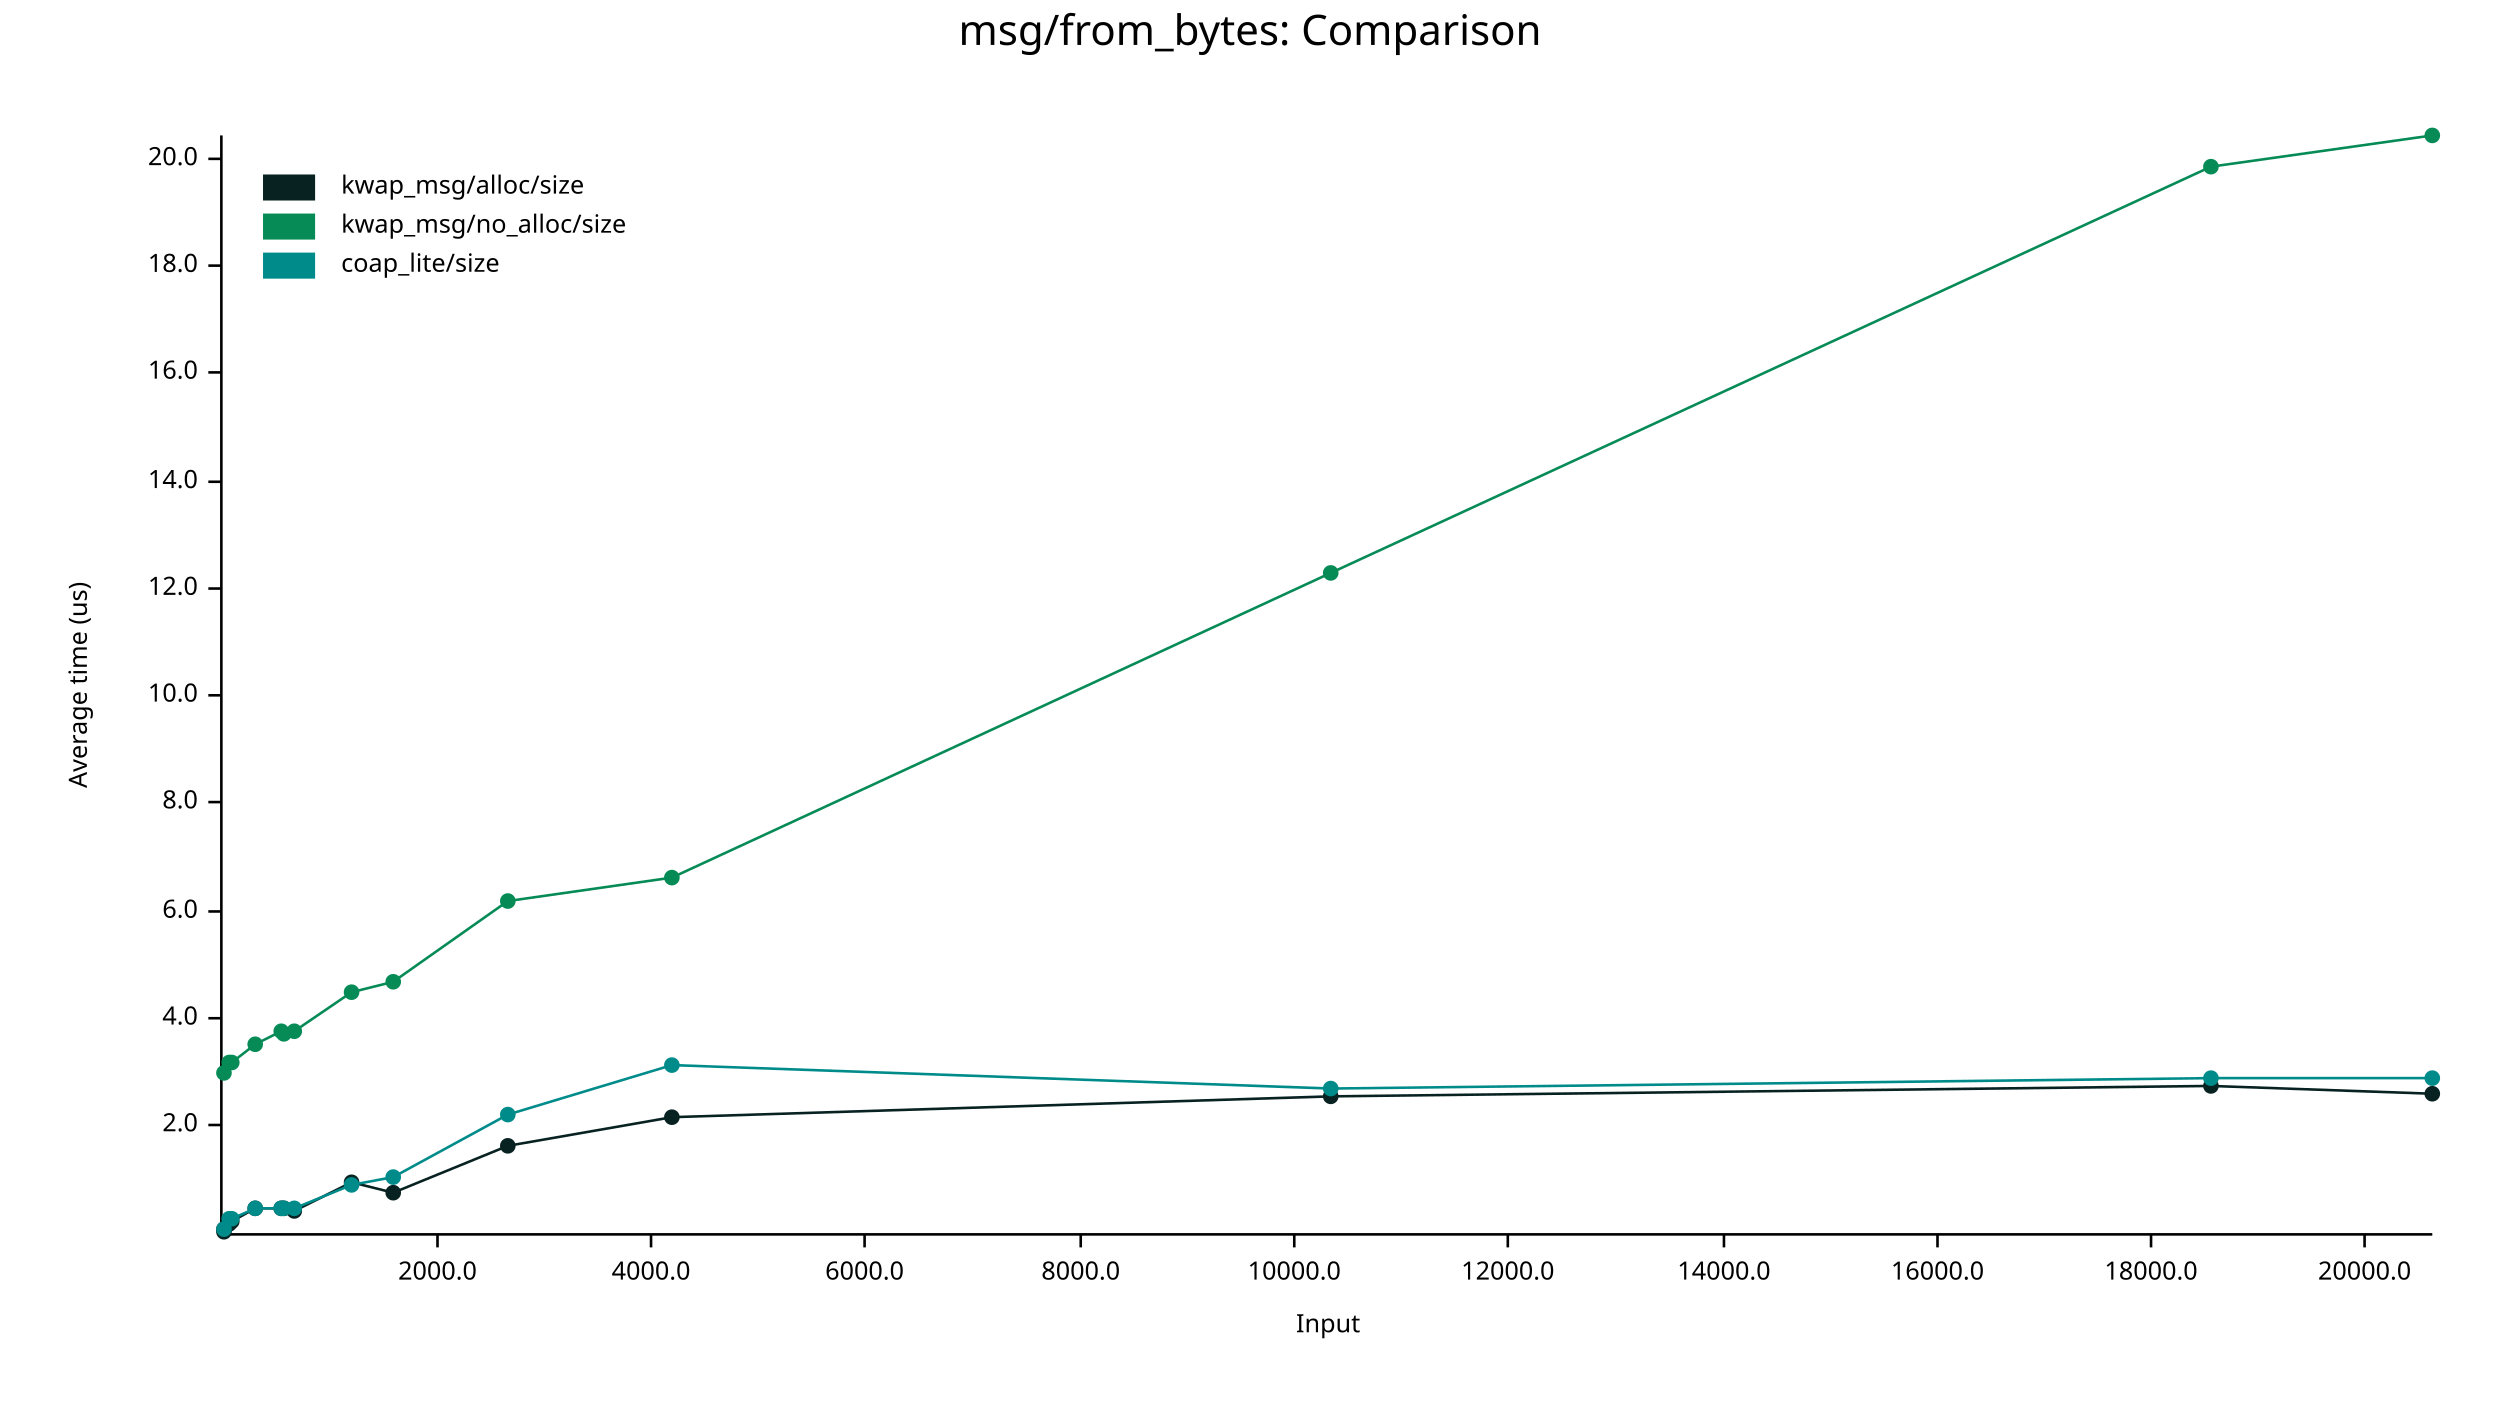
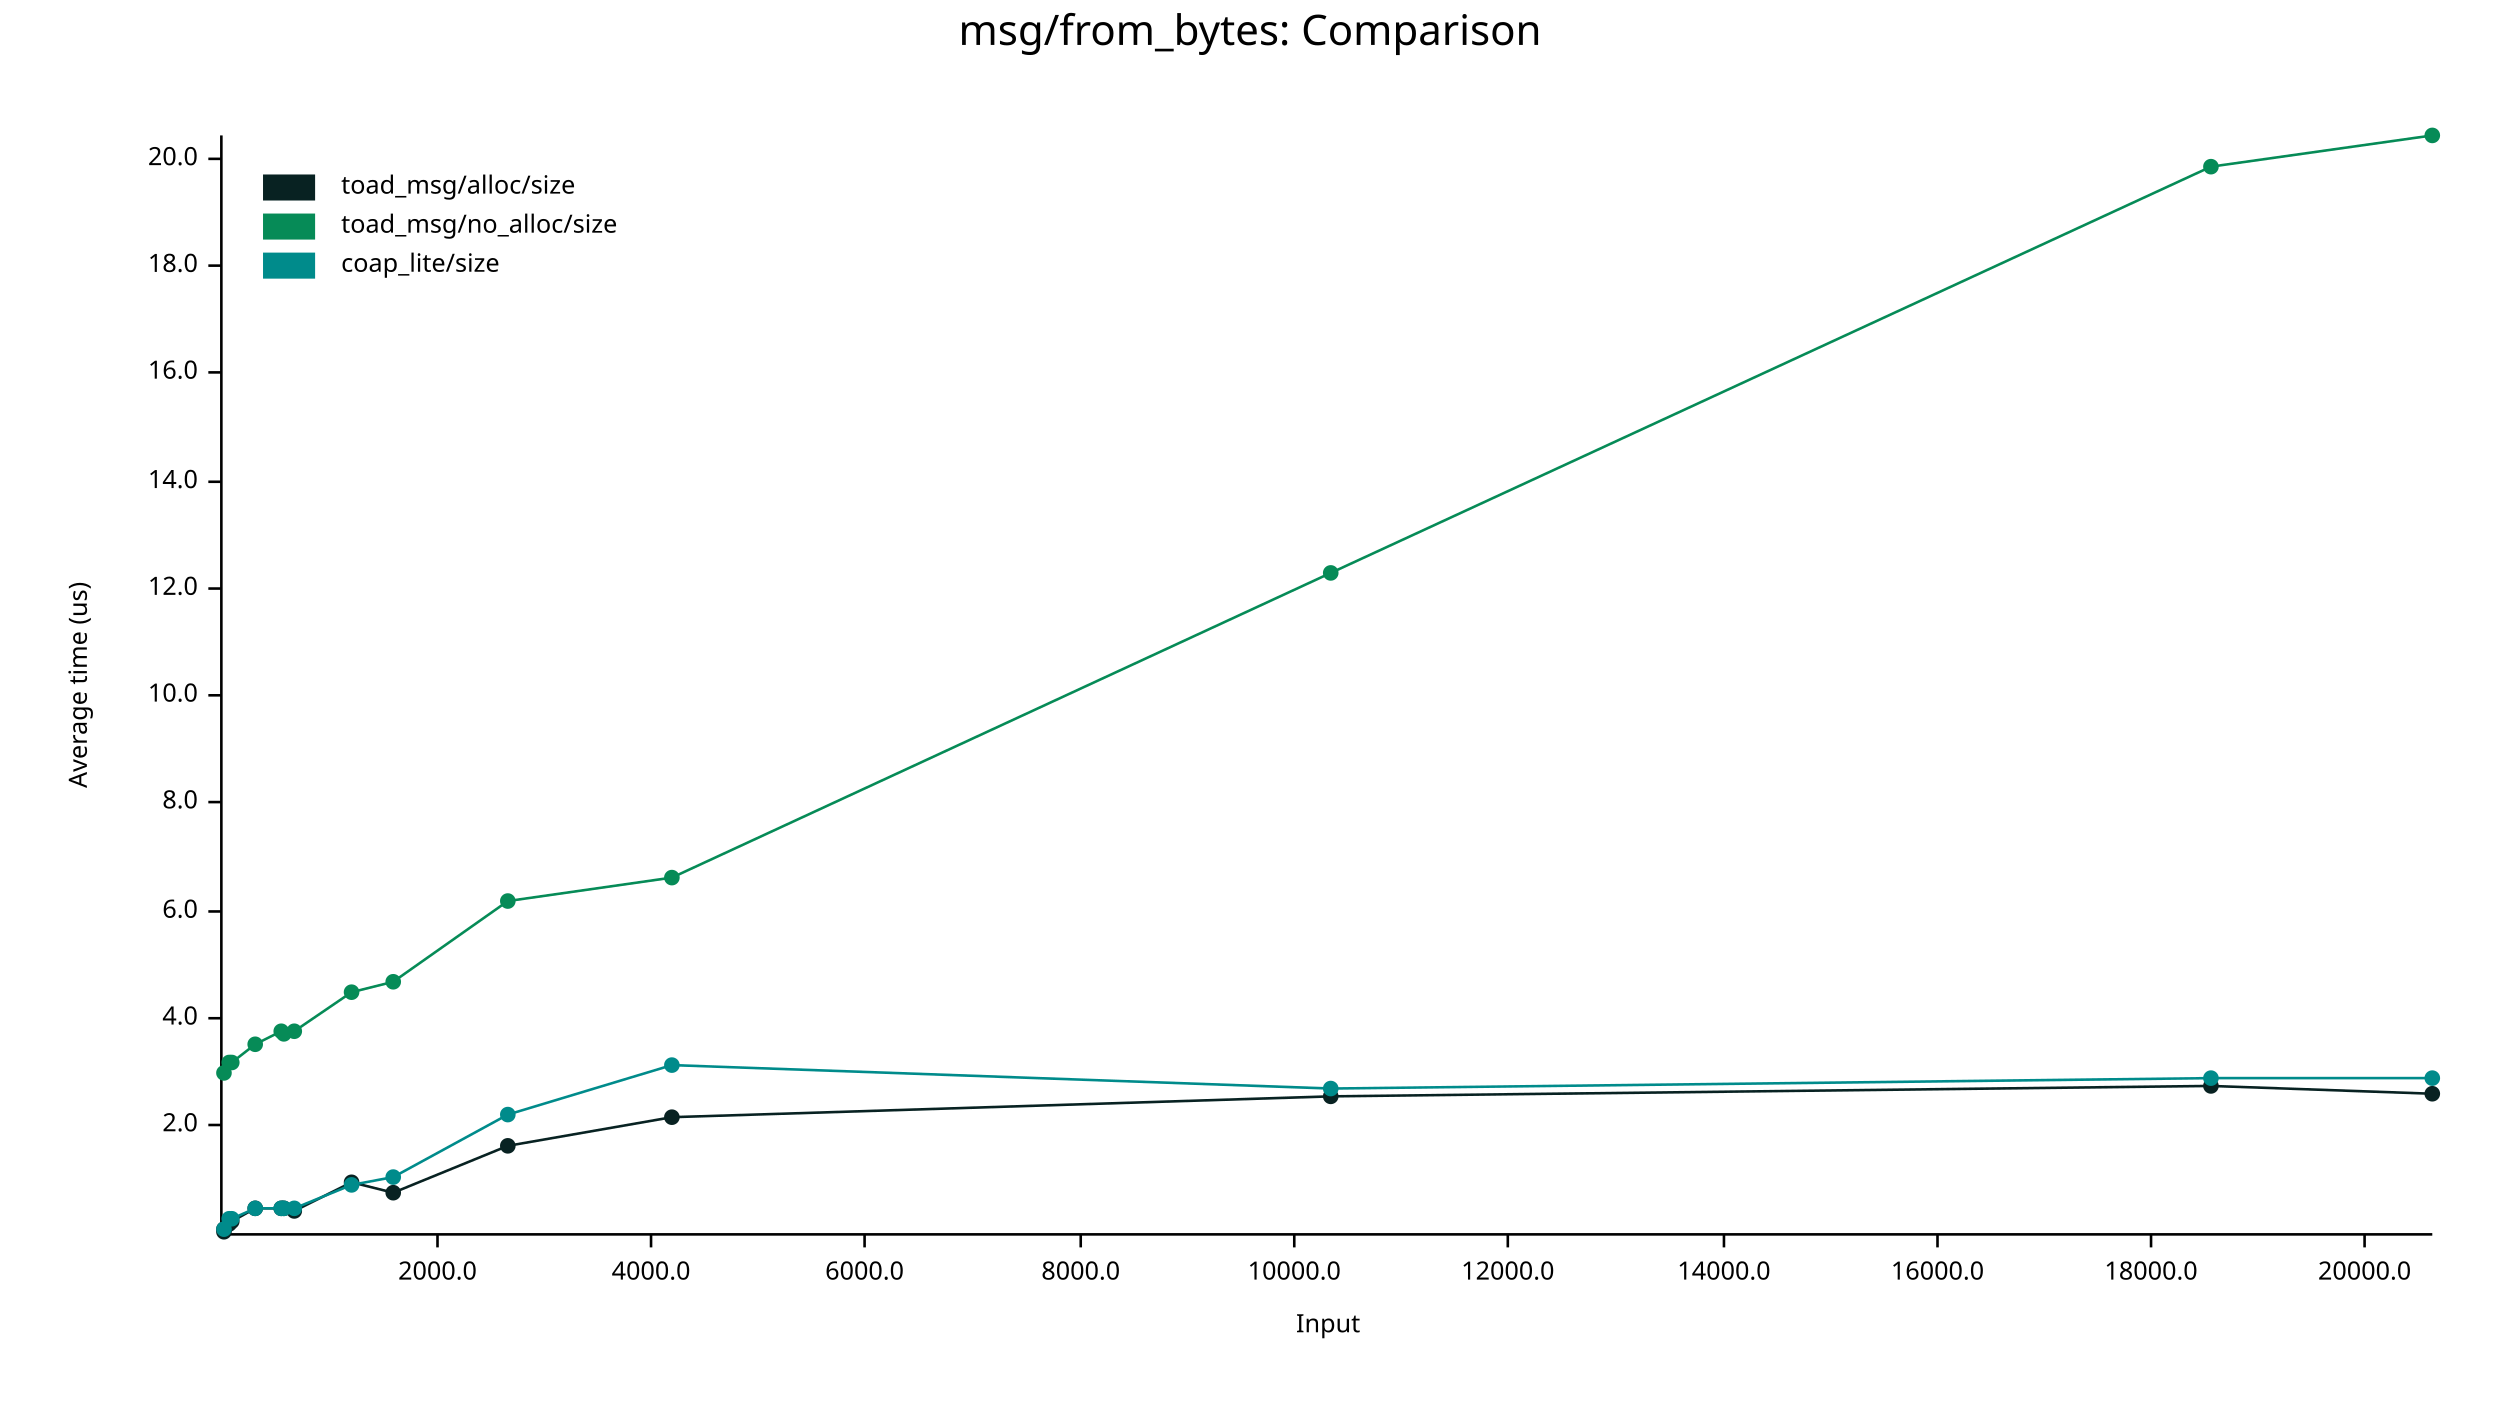
<svg xmlns="http://www.w3.org/2000/svg" width="960" height="540" viewBox="0 0 960 540">
  <text x="480" y="5" dy="0.76em" text-anchor="middle" font-family="sans-serif" font-size="16.129" opacity="1" fill="#000000">
msg/from_bytes: Comparison
</text>
  <text x="26" y="263" dy="0.76em" text-anchor="middle" font-family="sans-serif" font-size="9.677" opacity="1" fill="#000000" transform="rotate(270, 26, 263)">
Average time (us)
</text>
  <text x="510" y="514" dy="-0.5ex" text-anchor="middle" font-family="sans-serif" font-size="9.677" opacity="1" fill="#000000">
Input
</text>
  <polyline fill="none" opacity="1" stroke="#000000" stroke-width="1" points="85,52 85,474 " />
  <text x="76" y="432" dy="0.5ex" text-anchor="end" font-family="sans-serif" font-size="9.677" opacity="1" fill="#000000">
2.0
</text>
  <polyline fill="none" opacity="1" stroke="#000000" stroke-width="1" points="80,432 85,432 " />
  <text x="76" y="391" dy="0.5ex" text-anchor="end" font-family="sans-serif" font-size="9.677" opacity="1" fill="#000000">
4.0
</text>
  <polyline fill="none" opacity="1" stroke="#000000" stroke-width="1" points="80,391 85,391 " />
  <text x="76" y="350" dy="0.5ex" text-anchor="end" font-family="sans-serif" font-size="9.677" opacity="1" fill="#000000">
6.0
</text>
  <polyline fill="none" opacity="1" stroke="#000000" stroke-width="1" points="80,350 85,350 " />
  <text x="76" y="308" dy="0.5ex" text-anchor="end" font-family="sans-serif" font-size="9.677" opacity="1" fill="#000000">
8.0
</text>
  <polyline fill="none" opacity="1" stroke="#000000" stroke-width="1" points="80,308 85,308 " />
  <text x="76" y="267" dy="0.5ex" text-anchor="end" font-family="sans-serif" font-size="9.677" opacity="1" fill="#000000">
10.0
</text>
  <polyline fill="none" opacity="1" stroke="#000000" stroke-width="1" points="80,267 85,267 " />
  <text x="76" y="226" dy="0.5ex" text-anchor="end" font-family="sans-serif" font-size="9.677" opacity="1" fill="#000000">
12.0
</text>
  <polyline fill="none" opacity="1" stroke="#000000" stroke-width="1" points="80,226 85,226 " />
  <text x="76" y="185" dy="0.5ex" text-anchor="end" font-family="sans-serif" font-size="9.677" opacity="1" fill="#000000">
14.0
</text>
  <polyline fill="none" opacity="1" stroke="#000000" stroke-width="1" points="80,185 85,185 " />
  <text x="76" y="143" dy="0.5ex" text-anchor="end" font-family="sans-serif" font-size="9.677" opacity="1" fill="#000000">
16.0
</text>
  <polyline fill="none" opacity="1" stroke="#000000" stroke-width="1" points="80,143 85,143 " />
  <text x="76" y="102" dy="0.5ex" text-anchor="end" font-family="sans-serif" font-size="9.677" opacity="1" fill="#000000">
18.0
</text>
  <polyline fill="none" opacity="1" stroke="#000000" stroke-width="1" points="80,102 85,102 " />
  <text x="76" y="61" dy="0.5ex" text-anchor="end" font-family="sans-serif" font-size="9.677" opacity="1" fill="#000000">
20.0
</text>
  <polyline fill="none" opacity="1" stroke="#000000" stroke-width="1" points="80,61 85,61 " />
  <polyline fill="none" opacity="1" stroke="#000000" stroke-width="1" points="86,474 934,474 " />
  <text x="168" y="484" dy="0.76em" text-anchor="middle" font-family="sans-serif" font-size="9.677" opacity="1" fill="#000000">
2000.0
</text>
  <polyline fill="none" opacity="1" stroke="#000000" stroke-width="1" points="168,474 168,479 " />
  <text x="250" y="484" dy="0.76em" text-anchor="middle" font-family="sans-serif" font-size="9.677" opacity="1" fill="#000000">
4000.0
</text>
  <polyline fill="none" opacity="1" stroke="#000000" stroke-width="1" points="250,474 250,479 " />
  <text x="332" y="484" dy="0.76em" text-anchor="middle" font-family="sans-serif" font-size="9.677" opacity="1" fill="#000000">
6000.0
</text>
  <polyline fill="none" opacity="1" stroke="#000000" stroke-width="1" points="332,474 332,479 " />
  <text x="415" y="484" dy="0.76em" text-anchor="middle" font-family="sans-serif" font-size="9.677" opacity="1" fill="#000000">
8000.0
</text>
  <polyline fill="none" opacity="1" stroke="#000000" stroke-width="1" points="415,474 415,479 " />
  <text x="497" y="484" dy="0.76em" text-anchor="middle" font-family="sans-serif" font-size="9.677" opacity="1" fill="#000000">
10000.0
</text>
  <polyline fill="none" opacity="1" stroke="#000000" stroke-width="1" points="497,474 497,479 " />
  <text x="579" y="484" dy="0.76em" text-anchor="middle" font-family="sans-serif" font-size="9.677" opacity="1" fill="#000000">
12000.0
</text>
  <polyline fill="none" opacity="1" stroke="#000000" stroke-width="1" points="579,474 579,479 " />
  <text x="662" y="484" dy="0.76em" text-anchor="middle" font-family="sans-serif" font-size="9.677" opacity="1" fill="#000000">
14000.0
</text>
  <polyline fill="none" opacity="1" stroke="#000000" stroke-width="1" points="662,474 662,479 " />
  <text x="744" y="484" dy="0.76em" text-anchor="middle" font-family="sans-serif" font-size="9.677" opacity="1" fill="#000000">
16000.0
</text>
  <polyline fill="none" opacity="1" stroke="#000000" stroke-width="1" points="744,474 744,479 " />
  <text x="826" y="484" dy="0.76em" text-anchor="middle" font-family="sans-serif" font-size="9.677" opacity="1" fill="#000000">
18000.0
</text>
  <polyline fill="none" opacity="1" stroke="#000000" stroke-width="1" points="826,474 826,479 " />
  <text x="908" y="484" dy="0.76em" text-anchor="middle" font-family="sans-serif" font-size="9.677" opacity="1" fill="#000000">
20000.0
</text>
  <polyline fill="none" opacity="1" stroke="#000000" stroke-width="1" points="908,474 908,479 " />
  <circle cx="86" cy="473" r="3" opacity="1" fill="#082222" stroke="none" stroke-width="1" />
  <circle cx="86" cy="472" r="3" opacity="1" fill="#082222" stroke="none" stroke-width="1" />
  <circle cx="88" cy="470" r="3" opacity="1" fill="#082222" stroke="none" stroke-width="1" />
  <circle cx="89" cy="469" r="3" opacity="1" fill="#082222" stroke="none" stroke-width="1" />
  <circle cx="98" cy="464" r="3" opacity="1" fill="#082222" stroke="none" stroke-width="1" />
  <circle cx="108" cy="464" r="3" opacity="1" fill="#082222" stroke="none" stroke-width="1" />
  <circle cx="109" cy="464" r="3" opacity="1" fill="#082222" stroke="none" stroke-width="1" />
  <circle cx="113" cy="465" r="3" opacity="1" fill="#082222" stroke="none" stroke-width="1" />
  <circle cx="135" cy="454" r="3" opacity="1" fill="#082222" stroke="none" stroke-width="1" />
  <circle cx="151" cy="458" r="3" opacity="1" fill="#082222" stroke="none" stroke-width="1" />
  <circle cx="195" cy="440" r="3" opacity="1" fill="#082222" stroke="none" stroke-width="1" />
  <circle cx="258" cy="429" r="3" opacity="1" fill="#082222" stroke="none" stroke-width="1" />
  <circle cx="511" cy="421" r="3" opacity="1" fill="#082222" stroke="none" stroke-width="1" />
  <circle cx="849" cy="417" r="3" opacity="1" fill="#082222" stroke="none" stroke-width="1" />
  <circle cx="934" cy="420" r="3" opacity="1" fill="#082222" stroke="none" stroke-width="1" />
  <polyline fill="none" opacity="1" stroke="#082222" stroke-width="1" points="86,473 86,472 88,470 89,469 98,464 108,464 109,464 113,465 135,454 151,458 195,440 258,429 511,421 849,417 934,420 " />
  <circle cx="86" cy="412" r="3" opacity="1" fill="#068B57" stroke="none" stroke-width="1" />
  <circle cx="88" cy="408" r="3" opacity="1" fill="#068B57" stroke="none" stroke-width="1" />
  <circle cx="89" cy="408" r="3" opacity="1" fill="#068B57" stroke="none" stroke-width="1" />
  <circle cx="98" cy="401" r="3" opacity="1" fill="#068B57" stroke="none" stroke-width="1" />
  <circle cx="108" cy="396" r="3" opacity="1" fill="#068B57" stroke="none" stroke-width="1" />
  <circle cx="109" cy="397" r="3" opacity="1" fill="#068B57" stroke="none" stroke-width="1" />
  <circle cx="113" cy="396" r="3" opacity="1" fill="#068B57" stroke="none" stroke-width="1" />
  <circle cx="135" cy="381" r="3" opacity="1" fill="#068B57" stroke="none" stroke-width="1" />
  <circle cx="151" cy="377" r="3" opacity="1" fill="#068B57" stroke="none" stroke-width="1" />
  <circle cx="195" cy="346" r="3" opacity="1" fill="#068B57" stroke="none" stroke-width="1" />
  <circle cx="258" cy="337" r="3" opacity="1" fill="#068B57" stroke="none" stroke-width="1" />
  <circle cx="511" cy="220" r="3" opacity="1" fill="#068B57" stroke="none" stroke-width="1" />
  <circle cx="849" cy="64" r="3" opacity="1" fill="#068B57" stroke="none" stroke-width="1" />
  <circle cx="934" cy="52" r="3" opacity="1" fill="#068B57" stroke="none" stroke-width="1" />
  <polyline fill="none" opacity="1" stroke="#068B57" stroke-width="1" points="86,412 88,408 89,408 98,401 108,396 109,397 113,396 135,381 151,377 195,346 258,337 511,220 849,64 934,52 " />
  <circle cx="86" cy="472" r="3" opacity="1" fill="#008B8B" stroke="none" stroke-width="1" />
  <circle cx="88" cy="468" r="3" opacity="1" fill="#008B8B" stroke="none" stroke-width="1" />
  <circle cx="89" cy="468" r="3" opacity="1" fill="#008B8B" stroke="none" stroke-width="1" />
  <circle cx="98" cy="464" r="3" opacity="1" fill="#008B8B" stroke="none" stroke-width="1" />
  <circle cx="108" cy="464" r="3" opacity="1" fill="#008B8B" stroke="none" stroke-width="1" />
  <circle cx="109" cy="464" r="3" opacity="1" fill="#008B8B" stroke="none" stroke-width="1" />
  <circle cx="113" cy="464" r="3" opacity="1" fill="#008B8B" stroke="none" stroke-width="1" />
  <circle cx="135" cy="455" r="3" opacity="1" fill="#008B8B" stroke="none" stroke-width="1" />
  <circle cx="151" cy="452" r="3" opacity="1" fill="#008B8B" stroke="none" stroke-width="1" />
  <circle cx="195" cy="428" r="3" opacity="1" fill="#008B8B" stroke="none" stroke-width="1" />
  <circle cx="258" cy="409" r="3" opacity="1" fill="#008B8B" stroke="none" stroke-width="1" />
  <circle cx="511" cy="418" r="3" opacity="1" fill="#008B8B" stroke="none" stroke-width="1" />
  <circle cx="849" cy="414" r="3" opacity="1" fill="#008B8B" stroke="none" stroke-width="1" />
  <circle cx="934" cy="414" r="3" opacity="1" fill="#008B8B" stroke="none" stroke-width="1" />
  <polyline fill="none" opacity="1" stroke="#008B8B" stroke-width="1" points="86,472 88,468 89,468 98,464 108,464 109,464 113,464 135,455 151,452 195,428 258,409 511,418 849,414 934,414 " />
  <text x="131" y="67" dy="0.76em" text-anchor="start" font-family="sans-serif" font-size="9.677" opacity="1" fill="#000000">
- kwap_msg/alloc/size
+ toad_msg/alloc/size
</text>
  <text x="131" y="82" dy="0.76em" text-anchor="start" font-family="sans-serif" font-size="9.677" opacity="1" fill="#000000">
- kwap_msg/no_alloc/size
+ toad_msg/no_alloc/size
</text>
  <text x="131" y="97" dy="0.76em" text-anchor="start" font-family="sans-serif" font-size="9.677" opacity="1" fill="#000000">
coap_lite/size
</text>
  <rect x="101" y="67" width="20" height="10" opacity="1" fill="#082222" stroke="none" />
  <rect x="101" y="82" width="20" height="10" opacity="1" fill="#068B57" stroke="none" />
  <rect x="101" y="97" width="20" height="10" opacity="1" fill="#008B8B" stroke="none" />
</svg>
